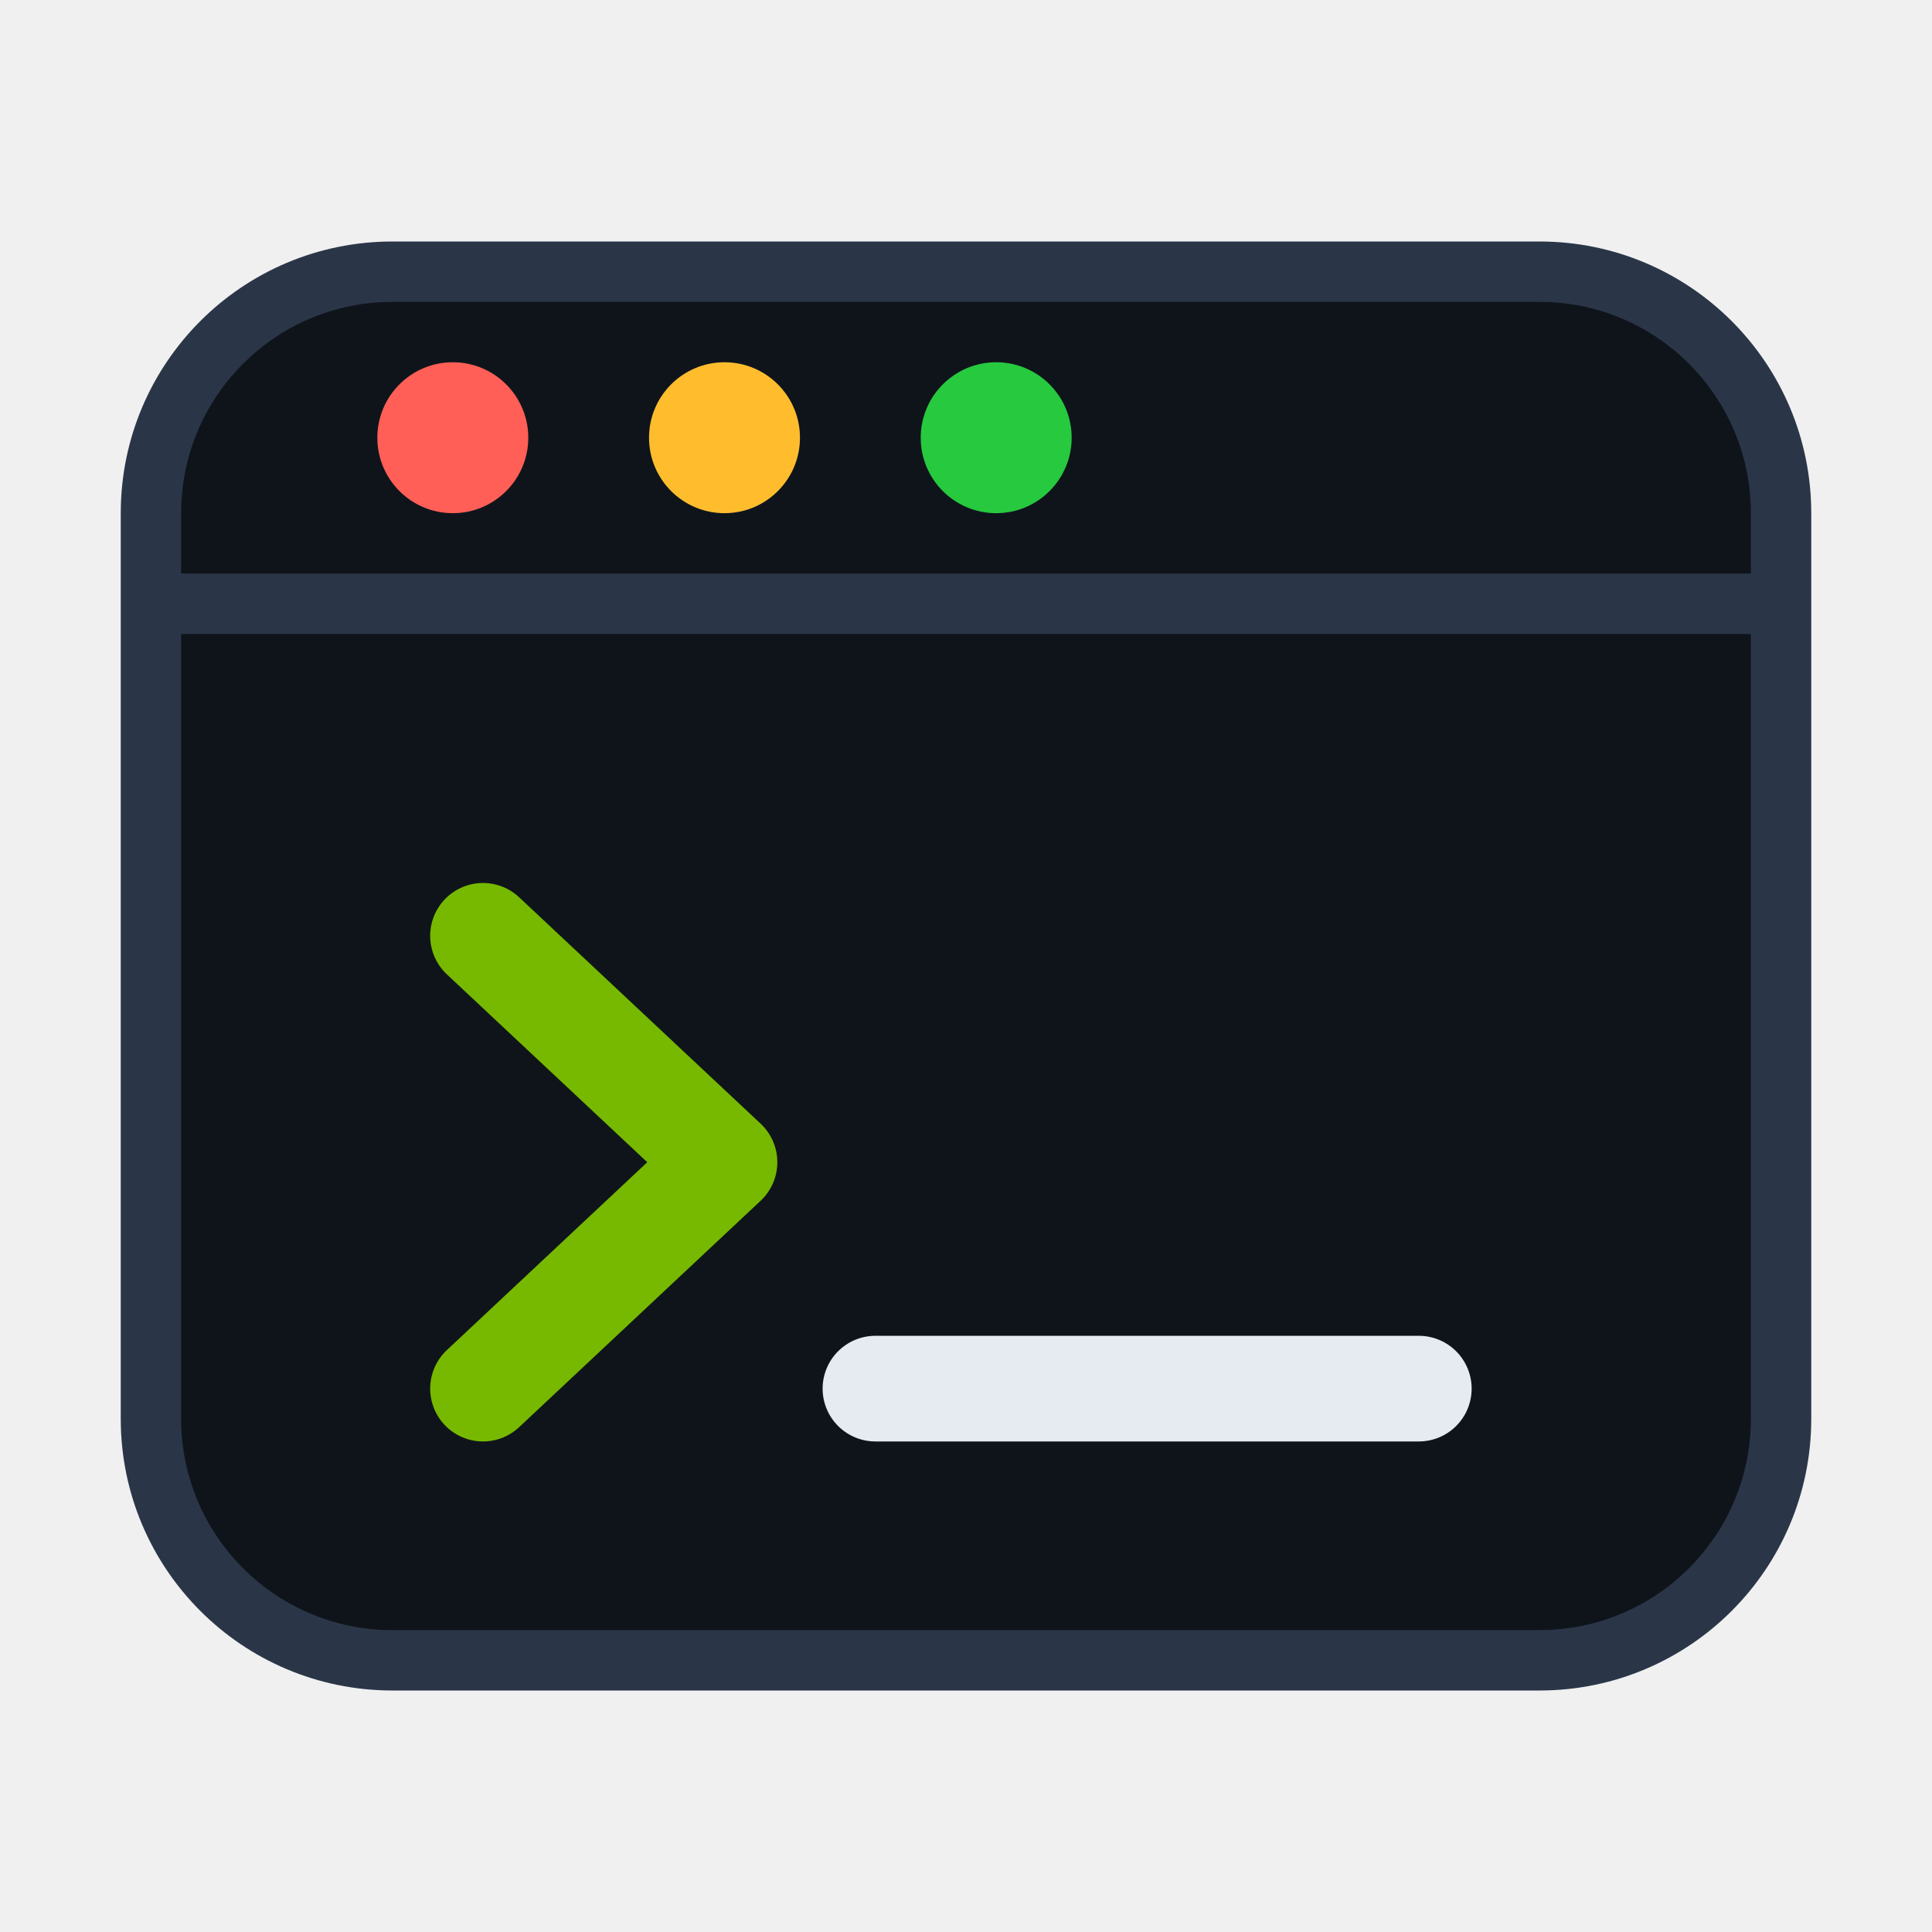
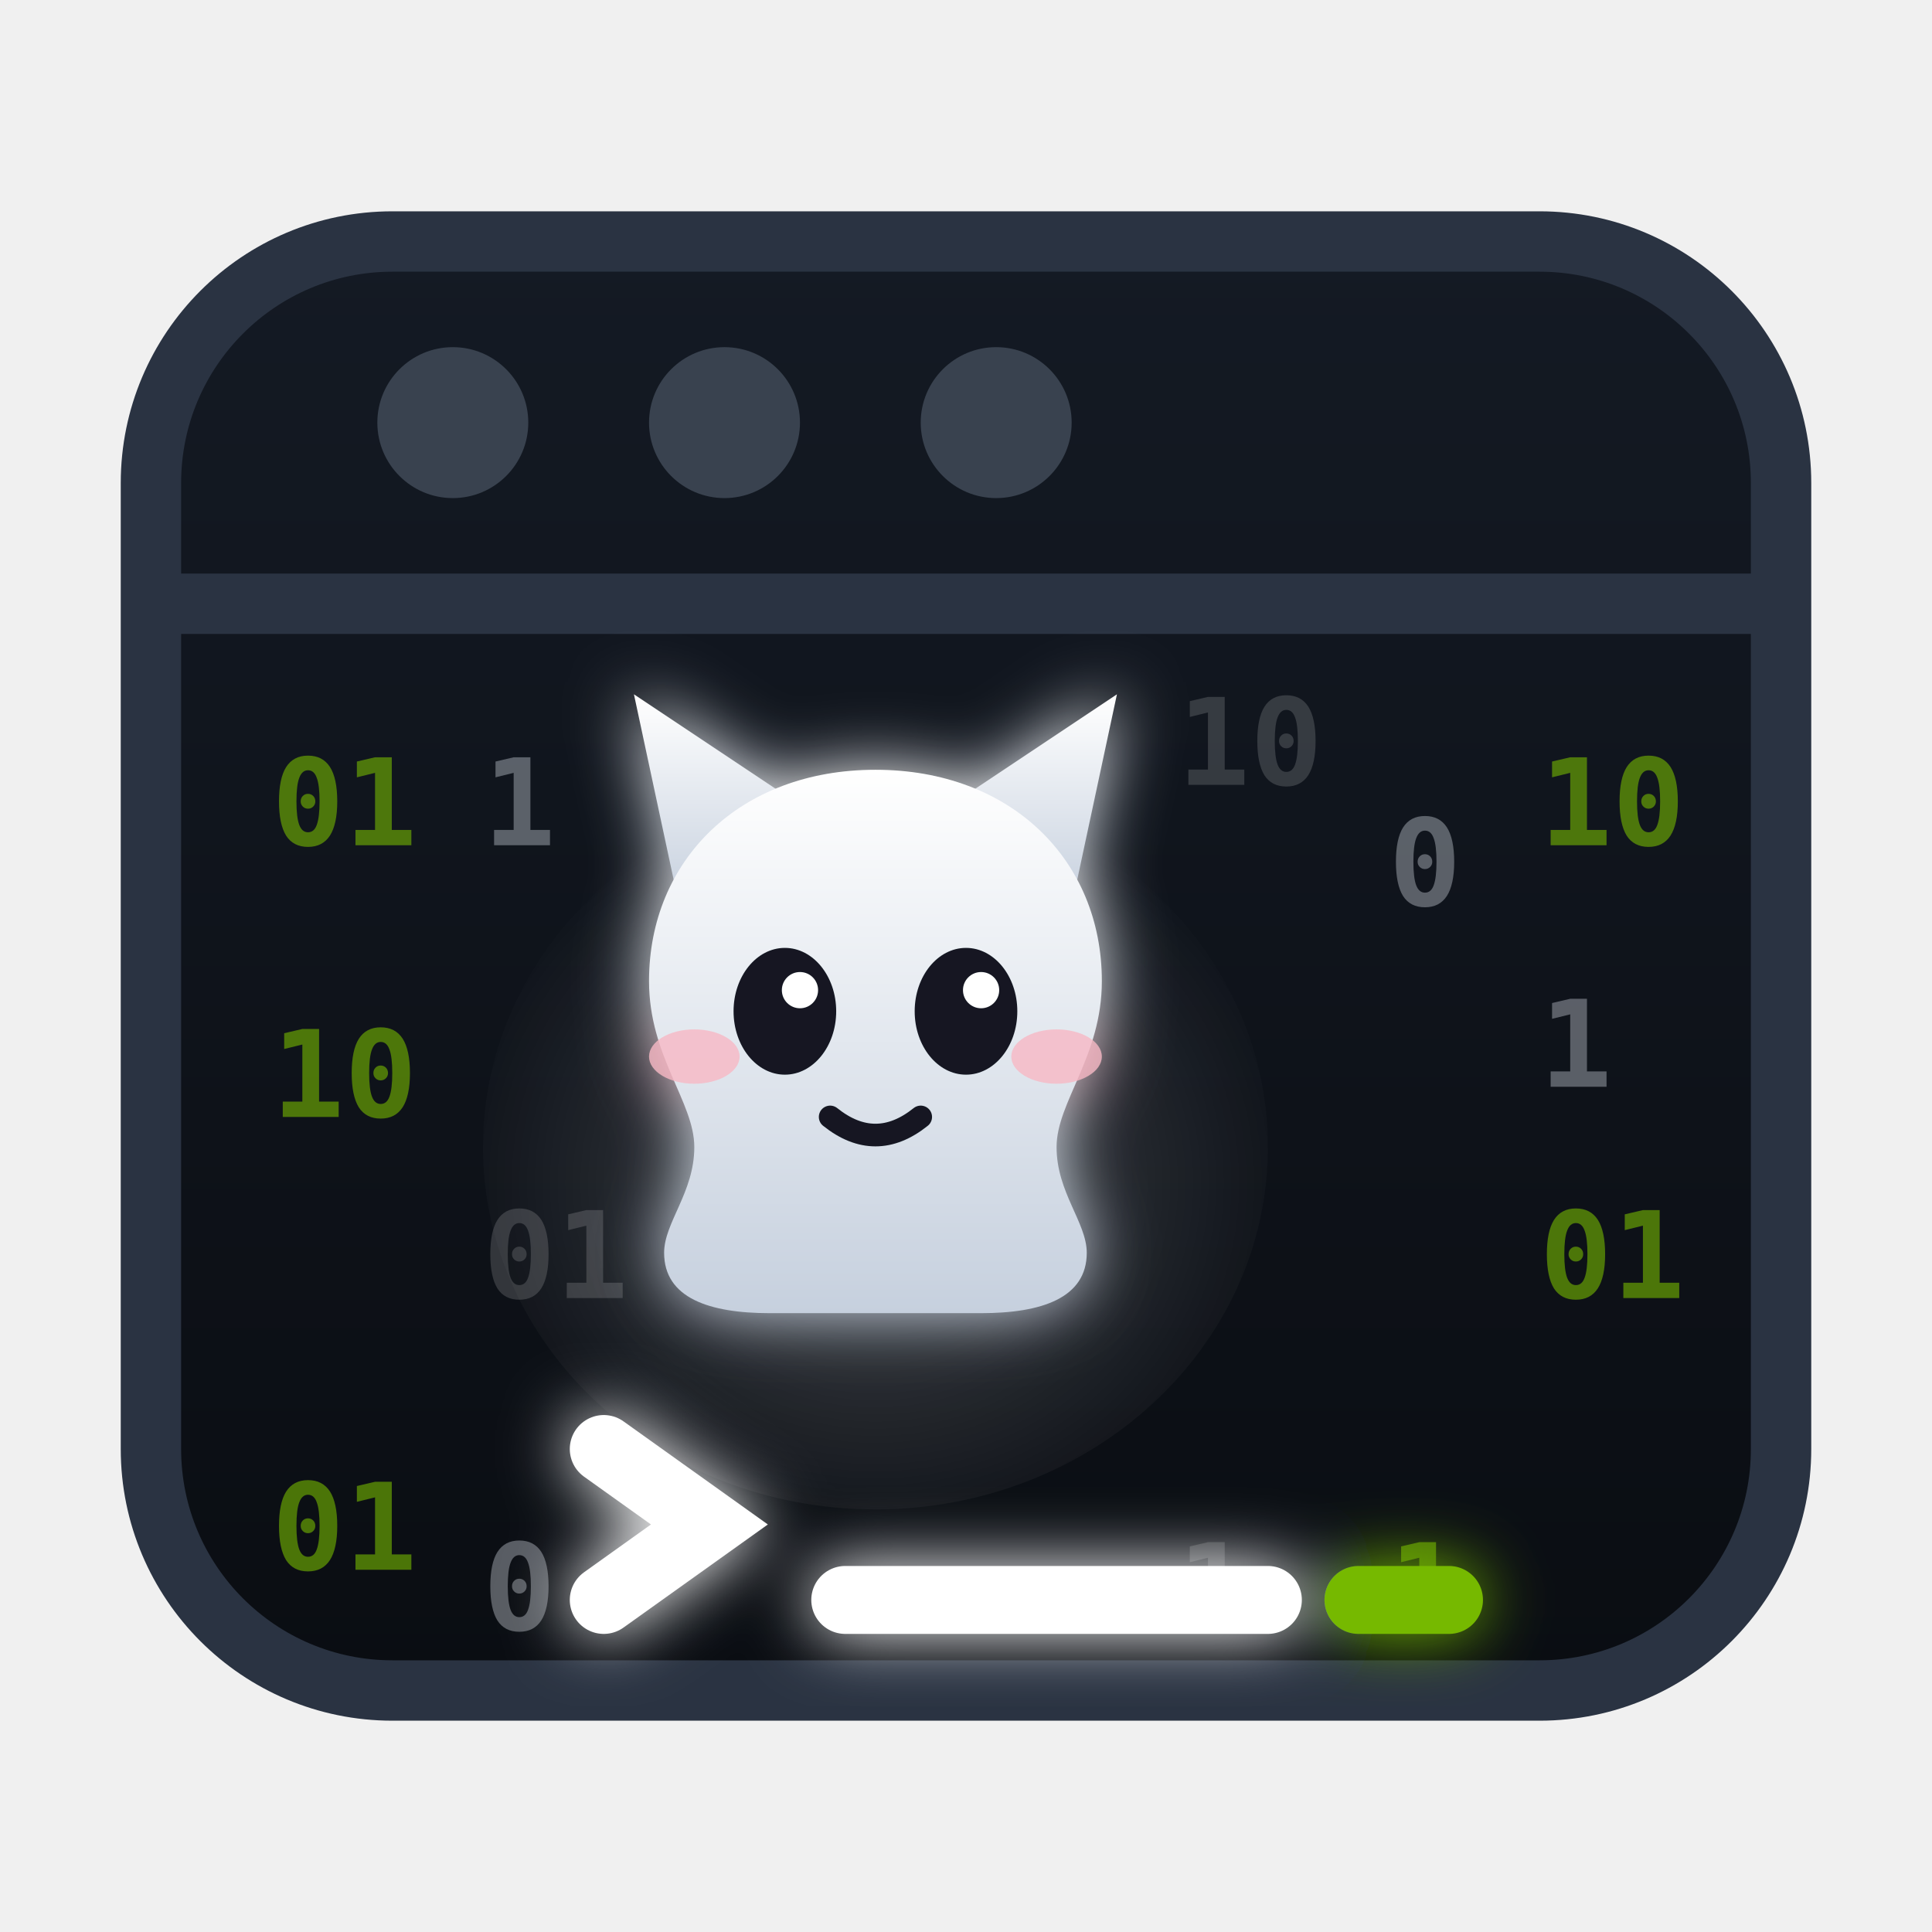
<svg xmlns="http://www.w3.org/2000/svg" viewBox="0 0 128 128" role="img" aria-label="nullx11code CLI">
-   <rect x="10" y="18" width="108" height="92" rx="16" fill="#0f141b" stroke="#2a3648" stroke-width="4" />
-   <path d="M10 40 h108" stroke="#2a3648" stroke-width="4" />
-   <circle cx="30" cy="29" r="5" fill="#ff5f56" />
-   <circle cx="48" cy="29" r="5" fill="#ffbd2e" />
-   <circle cx="66" cy="29" r="5" fill="#27c93f" />
-   <path d="M32 62 L48 77 L32 92" fill="none" stroke="#76b900" stroke-width="7" stroke-linecap="round" stroke-linejoin="round" />
-   <path d="M58 92 H94" stroke="#e6ebf2" stroke-width="7" stroke-linecap="round" />
+   <defs>
+     <linearGradient id="cwin" x1="0" y1="0" x2="0" y2="1">
+       <stop offset="0" stop-color="#141a24" />
+       <stop offset="1" stop-color="#0a0d12" />
+     </linearGradient>
+     <radialGradient id="chalo" cx="50%" cy="55%" r="55%">
+       <stop offset="0" stop-color="#ffffff" stop-opacity=".22" />
+       <stop offset="1" stop-color="#ffffff" stop-opacity="0" />
+     </radialGradient>
+     <linearGradient id="cbody" x1="0" y1="0" x2="0" y2="1">
+       <stop offset="0" stop-color="#ffffff" />
+       <stop offset="1" stop-color="#c6d0de" />
+     </linearGradient>
+     <filter id="cglow" x="-70%" y="-70%" width="240%" height="240%">
+       <feGaussianBlur stdDeviation="2.2" result="b" />
+       <feMerge>
+         <feMergeNode in="b" />
+         <feMergeNode in="SourceGraphic" />
+       </feMerge>
+     </filter>
+     <clipPath id="cclip">
+       <rect x="10" y="16" width="108" height="96" rx="16" />
+     </clipPath>
+   </defs>
+   <rect x="10" y="16" width="108" height="96" rx="16" fill="url(#cwin)" stroke="#2a3342" stroke-width="4" />
+   <path d="M10 40 h108" stroke="#2a3342" stroke-width="4" />
+   <circle cx="30" cy="28" r="5" fill="#39424f" />
+   <circle cx="48" cy="28" r="5" fill="#39424f" />
+   <circle cx="66" cy="28" r="5" fill="#39424f" />
+   <g clip-path="url(#cclip)" font-family="ui-monospace, Menlo, Consolas, monospace" font-size="8" font-weight="600">
+     <g fill="#76b900" opacity=".6">
+       <text x="18" y="56">01</text>
+       <text x="18" y="74">10</text>
+       <text x="18" y="104">01</text>
+       <text x="102" y="56">10</text>
+       <text x="102" y="86">01</text>
+       <text x="92" y="108">1</text>
+     </g>
+     <g fill="#e8eef7" opacity=".35">
+       <text x="32" y="56">1</text>
+       <text x="102" y="72">1</text>
+       <text x="92" y="60">0</text>
+       <text x="32" y="108">0</text>
+     </g>
+     <g fill="#ffffff" opacity=".16">
+       <text x="32" y="86">01</text>
+       <text x="78" y="52">10</text>
+       <text x="78" y="108">1</text>
+     </g>
+   </g>
+   <ellipse cx="58" cy="76" rx="26" ry="24" fill="url(#chalo)" />
+   <g filter="url(#cglow)">
+     <path d="M45 60 L42 46 L54 54 Z" fill="url(#cbody)" />
+     <path d="M71 60 L74 46 L62 54 Z" fill="url(#cbody)" />
+     <path d="M58 51c-9 0-15 6-15 14 0 5 3 8 3 11 0 3-2 5-2 7 0 3 3 4 7 4h14c4 0 7-1 7-4 0-2-2-4-2-7 0-3 3-6 3-11 0-8-6-14-15-14z" fill="url(#cbody)" />
+     <ellipse cx="46" cy="70" rx="3" ry="1.8" fill="#f7b8c4" opacity=".8" />
+     <ellipse cx="70" cy="70" rx="3" ry="1.8" fill="#f7b8c4" opacity=".8" />
+     <ellipse cx="52" cy="67" rx="3.4" ry="4.2" fill="#131923" />
+     <ellipse cx="64" cy="67" rx="3.4" ry="4.2" fill="#131923" />
+     <circle cx="53" cy="65.6" r="1.2" fill="#fff" />
+     <circle cx="65" cy="65.6" r="1.2" fill="#fff" />
+     <path d="M55 74 q3 2.4 6 0" stroke="#131923" stroke-width="1.5" fill="none" stroke-linecap="round" />
+   </g>
+   <g stroke-linecap="round" filter="url(#cglow)">
+     <path d="M40 96 L47 101 L40 106" stroke="#ffffff" stroke-width="4.5" fill="none" />
+     <path d="M56 106 H84" stroke="#ffffff" stroke-width="4.5" />
+     <path d="M90 106 h6" stroke="#76b900" stroke-width="4.5" />
+   </g>
</svg>
